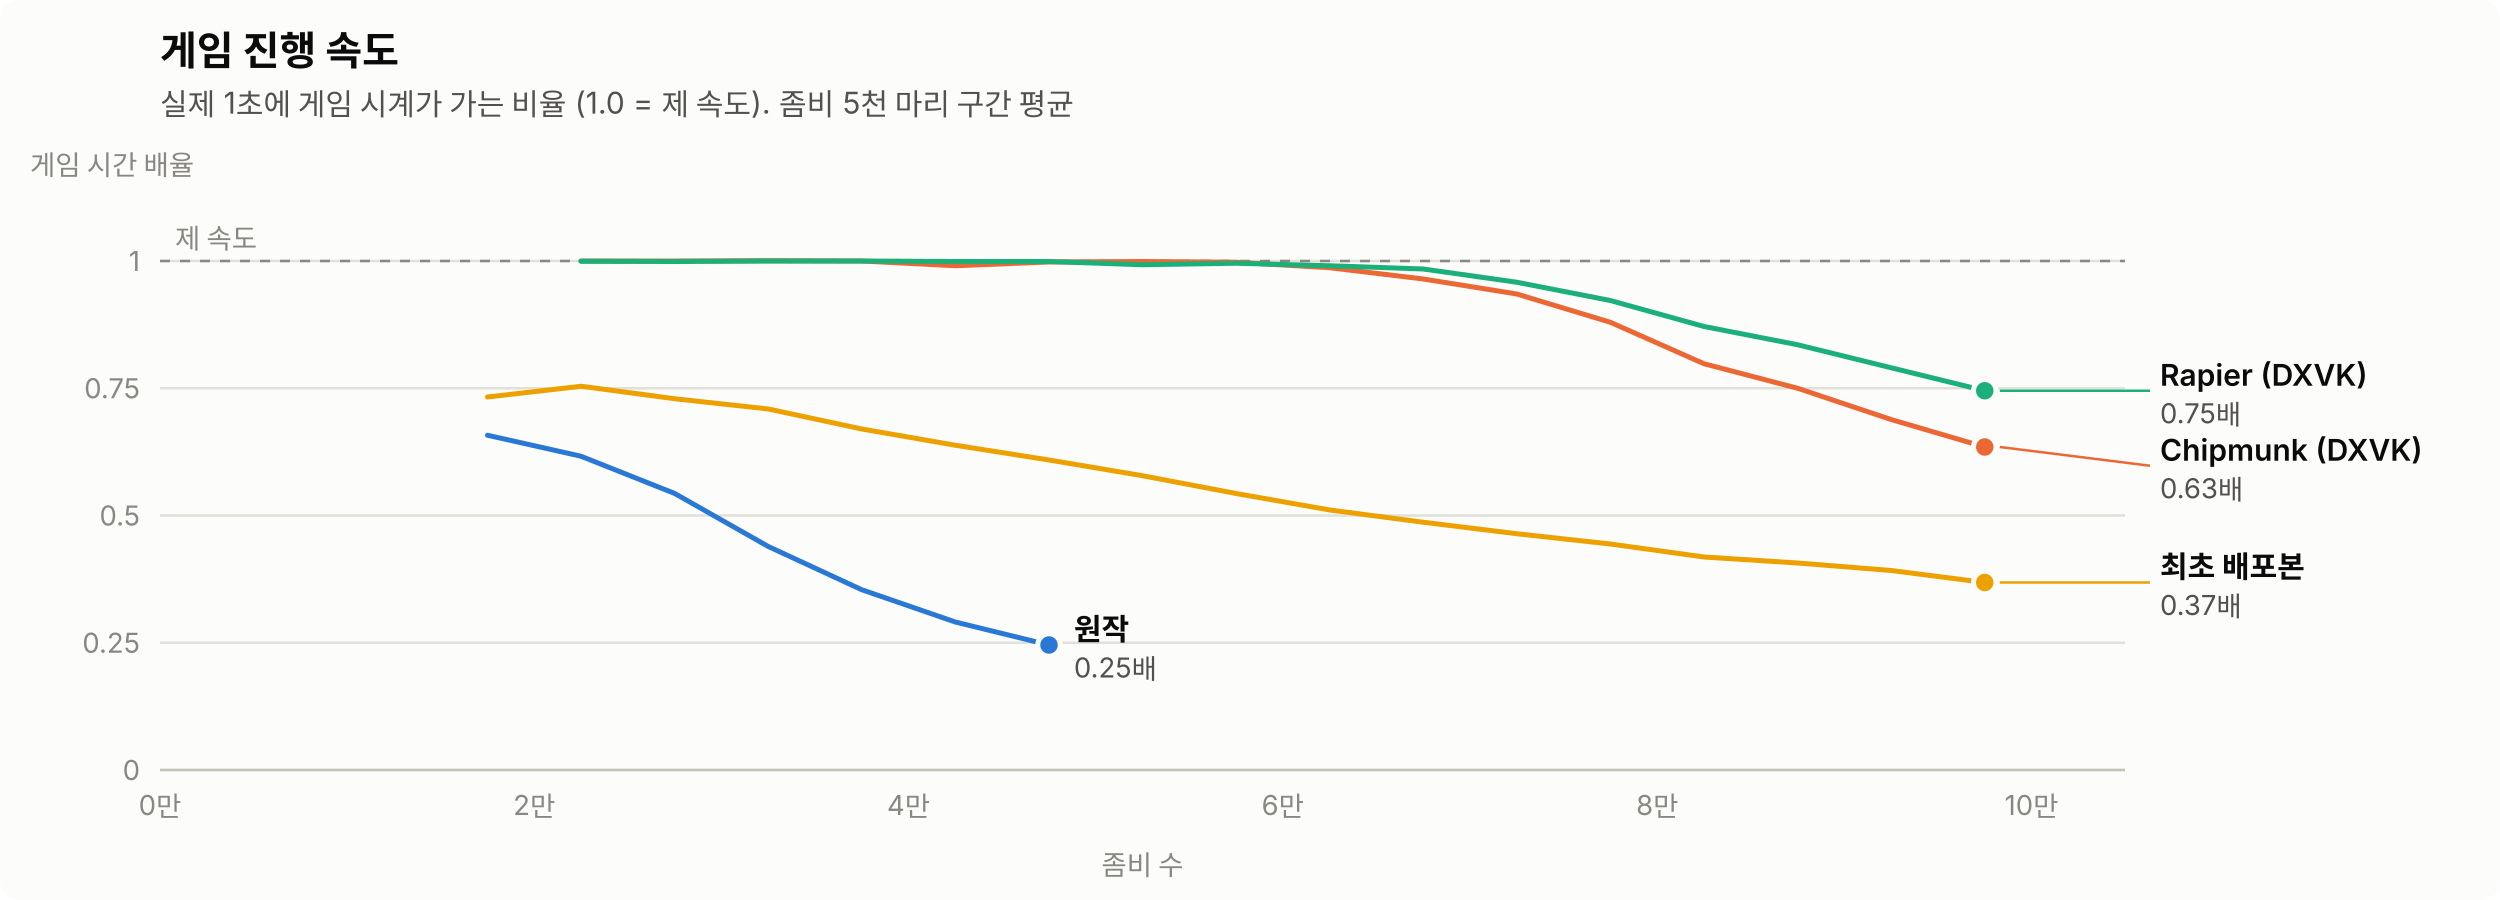
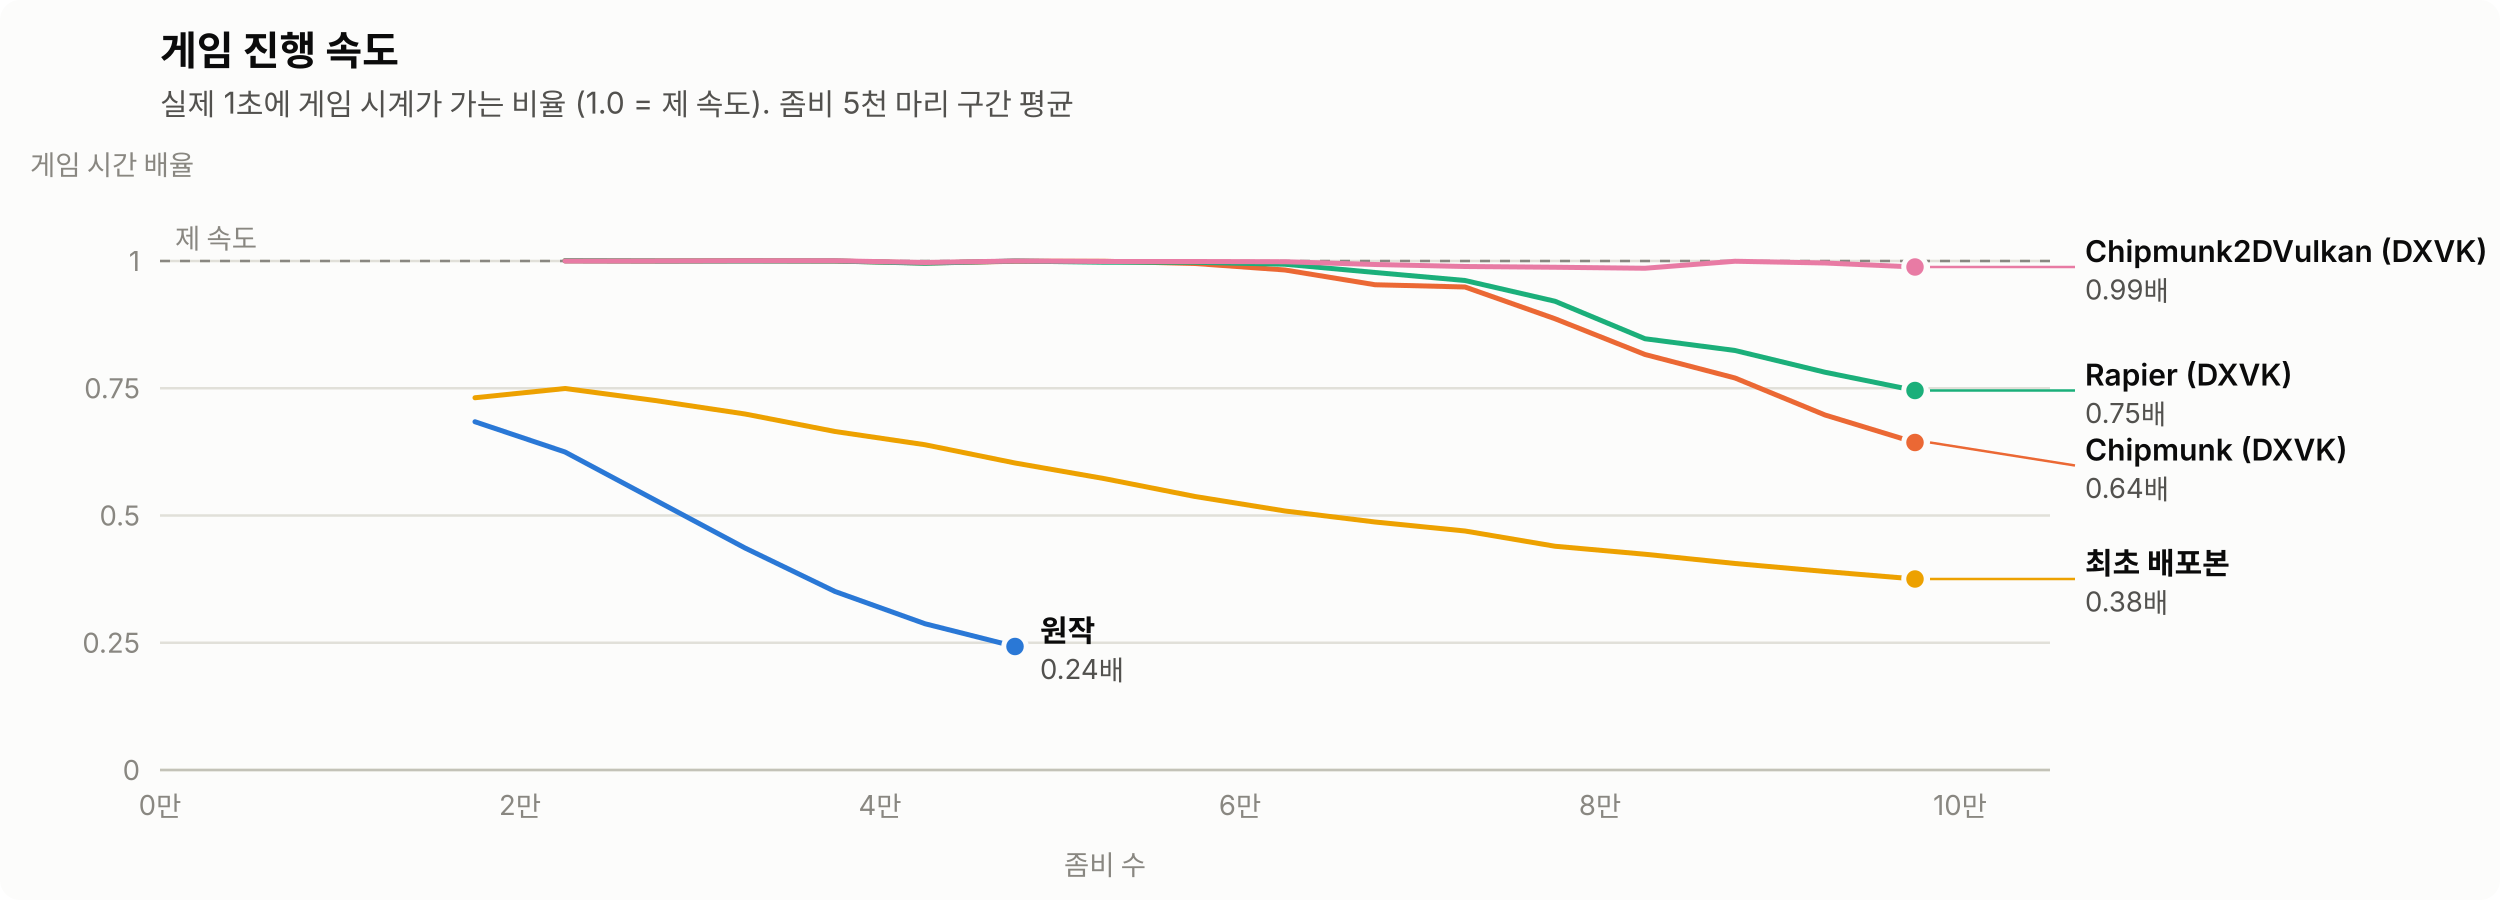
<svg xmlns="http://www.w3.org/2000/svg" viewBox="0 0 1000 360" width="1000" height="360" role="img" aria-label="게임 진행 속도">
-   <style>svg{font-family:system-ui, -apple-system, "Segoe UI", "Malgun Gothic", sans-serif}.bg{fill:#fcfcfb}.t1{fill:#0b0b0b}.t2{fill:#52514e}.tm{fill:#898781}.grid{stroke:#e1e0d9}.axis{stroke:#c3c2b7}.ring{stroke:#fcfcfb}.ref{stroke:#898781}.s-original{stroke:#2a78d6}.f-original{fill:#2a78d6}.s-first{stroke:#eda100}.f-first{fill:#eda100}.s-chipmunk{stroke:#eb6834}.f-chipmunk{fill:#eb6834}.s-rapier{stroke:#1baf7a}.f-rapier{fill:#1baf7a}@media (prefers-color-scheme: dark){.bg{fill:#1a1a19}.t1{fill:#f0efec}.t2{fill:#c3c2b7}.grid{stroke:#2c2c2a}.axis{stroke:#383835}.ring{stroke:#1a1a19}.s-original{stroke:#3987e5}.f-original{fill:#3987e5}.s-first{stroke:#c98500}.f-first{fill:#c98500}.s-chipmunk{stroke:#d95926}.f-chipmunk{fill:#d95926}.s-rapier{stroke:#199e70}.f-rapier{fill:#199e70}}</style>
+   <style>svg{font-family:system-ui, -apple-system, "Segoe UI", "Malgun Gothic", sans-serif}.bg{fill:#fcfcfb}.t1{fill:#0b0b0b}.t2{fill:#52514e}.tm{fill:#898781}.grid{stroke:#e1e0d9}.axis{stroke:#c3c2b7}.ring{stroke:#fcfcfb}.ref{stroke:#898781}.s-original{stroke:#2a78d6}.f-original{fill:#2a78d6}.s-first{stroke:#eda100}.f-first{fill:#eda100}.s-chipmunk{stroke:#eb6834}.f-chipmunk{fill:#eb6834}.s-rapier{stroke:#1baf7a}.f-rapier{fill:#1baf7a}.s-chipmunk-vulkan{stroke:#e87ba4}.f-chipmunk-vulkan{fill:#e87ba4}@media (prefers-color-scheme: dark){.bg{fill:#1a1a19}.t1{fill:#f0efec}.t2{fill:#c3c2b7}.grid{stroke:#2c2c2a}.axis{stroke:#383835}.ring{stroke:#1a1a19}.s-original{stroke:#3987e5}.f-original{fill:#3987e5}.s-first{stroke:#c98500}.f-first{fill:#c98500}.s-chipmunk{stroke:#d95926}.f-chipmunk{fill:#d95926}.s-rapier{stroke:#199e70}.f-rapier{fill:#199e70}.s-chipmunk-vulkan{stroke:#d55181}.f-chipmunk-vulkan{fill:#d55181}}</style>
  <rect class="bg" width="1000" height="360" rx="8" />
  <text class="t1" x="64" y="26" font-size="16" font-weight="600">게임 진행 속도</text>
  <text class="t2" x="64" y="46" font-size="12">실제 1초에 게임 시계가 가는 비율 (1.0 = 제 속도). 좀비 5천 마리 구간 평균</text>
-   <line class="grid" x1="64" x2="850" y1="308.0" y2="308.0" stroke-width="1" />
+   <line class="grid" x1="64" x2="820" y1="308.0" y2="308.0" stroke-width="1" />
  <text class="tm" x="56" y="312.0" font-size="11" text-anchor="end">0</text>
-   <line class="grid" x1="64" x2="850" y1="257.1" y2="257.1" stroke-width="1" />
+   <line class="grid" x1="64" x2="820" y1="257.1" y2="257.1" stroke-width="1" />
  <text class="tm" x="56" y="261.1" font-size="11" text-anchor="end">0.25</text>
-   <line class="grid" x1="64" x2="850" y1="206.2" y2="206.2" stroke-width="1" />
+   <line class="grid" x1="64" x2="820" y1="206.2" y2="206.2" stroke-width="1" />
  <text class="tm" x="56" y="210.2" font-size="11" text-anchor="end">0.5</text>
-   <line class="grid" x1="64" x2="850" y1="155.3" y2="155.3" stroke-width="1" />
+   <line class="grid" x1="64" x2="820" y1="155.3" y2="155.3" stroke-width="1" />
  <text class="tm" x="56" y="159.3" font-size="11" text-anchor="end">0.75</text>
-   <line class="grid" x1="64" x2="850" y1="104.4" y2="104.4" stroke-width="1" />
+   <line class="grid" x1="64" x2="820" y1="104.4" y2="104.4" stroke-width="1" />
  <text class="tm" x="56" y="108.4" font-size="11" text-anchor="end">1</text>
-   <line class="axis" x1="64" x2="850" y1="308" y2="308" stroke-width="1" />
+   <line class="axis" x1="64" x2="820" y1="308" y2="308" stroke-width="1" />
  <text class="tm" x="64.0" y="326" font-size="11" text-anchor="middle">0만</text>
-   <text class="tm" x="213.7" y="326" font-size="11" text-anchor="middle">2만</text>
-   <text class="tm" x="363.4" y="326" font-size="11" text-anchor="middle">4만</text>
-   <text class="tm" x="513.1" y="326" font-size="11" text-anchor="middle">6만</text>
-   <text class="tm" x="662.9" y="326" font-size="11" text-anchor="middle">8만</text>
-   <text class="tm" x="812.6" y="326" font-size="11" text-anchor="middle">10만</text>
-   <text class="tm" x="457.0" y="350" font-size="11" text-anchor="middle">좀비 수</text>
+   <text class="tm" x="208.0" y="326" font-size="11" text-anchor="middle">2만</text>
+   <text class="tm" x="352.0" y="326" font-size="11" text-anchor="middle">4만</text>
+   <text class="tm" x="496.0" y="326" font-size="11" text-anchor="middle">6만</text>
+   <text class="tm" x="640.0" y="326" font-size="11" text-anchor="middle">8만</text>
+   <text class="tm" x="784.0" y="326" font-size="11" text-anchor="middle">10만</text>
+   <text class="tm" x="442.0" y="350" font-size="11" text-anchor="middle">좀비 수</text>
  <text class="tm" x="12" y="70" font-size="11" text-anchor="start">게임 시간 배율</text>
-   <line class="ref" x1="64" x2="850" y1="104.4" y2="104.4" stroke-width="1" stroke-dasharray="4 4" />
+   <line class="ref" x1="64" x2="820" y1="104.4" y2="104.4" stroke-width="1" stroke-dasharray="4 4" />
  <text class="tm" x="70" y="99.4" font-size="11" text-anchor="start">제 속도</text>
-   <path class="s-original" d="M195.0,174.1 L232.4,182.5 L269.9,197.4 L307.3,218.6 L344.7,235.9 L382.1,248.8 L419.6,258.0" fill="none" stroke-width="2" stroke-linejoin="round" stroke-linecap="round" />
-   <circle cx="195.0" cy="174.1" r="10" fill="transparent" />
-   <circle cx="232.4" cy="182.5" r="10" fill="transparent" />
-   <circle cx="269.9" cy="197.4" r="10" fill="transparent" />
-   <circle cx="307.3" cy="218.6" r="10" fill="transparent" />
-   <circle cx="344.7" cy="235.9" r="10" fill="transparent" />
-   <circle cx="382.1" cy="248.8" r="10" fill="transparent" />
-   <circle cx="419.6" cy="258.0" r="10" fill="transparent" />
-   <path class="s-first" d="M195.0,158.8 L232.4,154.5 L269.9,159.5 L307.3,163.6 L344.7,171.6 L382.1,178.1 L419.6,184.0 L457.0,190.3 L494.4,197.4 L531.9,204.0 L569.3,208.9 L606.7,213.5 L644.1,217.6 L681.6,222.8 L719.0,225.2 L756.4,228.2 L793.9,233.0" fill="none" stroke-width="2" stroke-linejoin="round" stroke-linecap="round" />
-   <circle cx="195.0" cy="158.8" r="10" fill="transparent" />
-   <circle cx="232.4" cy="154.5" r="10" fill="transparent" />
-   <circle cx="269.9" cy="159.5" r="10" fill="transparent" />
-   <circle cx="307.3" cy="163.6" r="10" fill="transparent" />
-   <circle cx="344.7" cy="171.6" r="10" fill="transparent" />
-   <circle cx="382.1" cy="178.1" r="10" fill="transparent" />
-   <circle cx="419.6" cy="184.0" r="10" fill="transparent" />
-   <circle cx="457.0" cy="190.3" r="10" fill="transparent" />
-   <circle cx="494.4" cy="197.4" r="10" fill="transparent" />
-   <circle cx="531.9" cy="204.0" r="10" fill="transparent" />
-   <circle cx="569.3" cy="208.9" r="10" fill="transparent" />
-   <circle cx="606.7" cy="213.5" r="10" fill="transparent" />
-   <circle cx="644.1" cy="217.6" r="10" fill="transparent" />
-   <circle cx="681.6" cy="222.8" r="10" fill="transparent" />
-   <circle cx="719.0" cy="225.2" r="10" fill="transparent" />
-   <circle cx="756.4" cy="228.2" r="10" fill="transparent" />
-   <circle cx="793.9" cy="233.0" r="10" fill="transparent" />
-   <path class="s-chipmunk" d="M232.4,104.4 L269.9,104.4 L307.3,104.3 L344.7,104.4 L382.1,106.3 L419.6,104.8 L457.0,104.6 L494.4,104.9 L531.9,107.1 L569.3,111.6 L606.7,117.6 L644.1,128.9 L681.6,145.5 L719.0,155.3 L756.4,167.8 L793.9,178.8" fill="none" stroke-width="2" stroke-linejoin="round" stroke-linecap="round" />
-   <circle cx="232.4" cy="104.4" r="10" fill="transparent" />
-   <circle cx="269.9" cy="104.4" r="10" fill="transparent" />
-   <circle cx="307.3" cy="104.3" r="10" fill="transparent" />
-   <circle cx="344.7" cy="104.4" r="10" fill="transparent" />
-   <circle cx="382.1" cy="106.3" r="10" fill="transparent" />
-   <circle cx="419.6" cy="104.8" r="10" fill="transparent" />
-   <circle cx="457.0" cy="104.6" r="10" fill="transparent" />
-   <circle cx="494.4" cy="104.9" r="10" fill="transparent" />
-   <circle cx="531.9" cy="107.1" r="10" fill="transparent" />
-   <circle cx="569.3" cy="111.6" r="10" fill="transparent" />
-   <circle cx="606.7" cy="117.6" r="10" fill="transparent" />
-   <circle cx="644.1" cy="128.9" r="10" fill="transparent" />
-   <circle cx="681.6" cy="145.5" r="10" fill="transparent" />
-   <circle cx="719.0" cy="155.3" r="10" fill="transparent" />
-   <circle cx="756.4" cy="167.8" r="10" fill="transparent" />
-   <circle cx="793.9" cy="178.8" r="10" fill="transparent" />
-   <path class="s-rapier" d="M232.4,104.5 L269.9,104.6 L307.3,104.4 L344.7,104.4 L382.1,104.6 L419.6,104.6 L457.0,105.9 L494.4,105.3 L531.9,106.3 L569.3,107.6 L606.7,112.9 L644.1,120.2 L681.6,130.6 L719.0,137.9 L756.4,147.1 L793.9,156.3" fill="none" stroke-width="2" stroke-linejoin="round" stroke-linecap="round" />
-   <circle cx="232.4" cy="104.5" r="10" fill="transparent" />
-   <circle cx="269.9" cy="104.6" r="10" fill="transparent" />
-   <circle cx="307.3" cy="104.4" r="10" fill="transparent" />
-   <circle cx="344.7" cy="104.4" r="10" fill="transparent" />
-   <circle cx="382.1" cy="104.6" r="10" fill="transparent" />
-   <circle cx="419.6" cy="104.6" r="10" fill="transparent" />
-   <circle cx="457.0" cy="105.9" r="10" fill="transparent" />
-   <circle cx="494.4" cy="105.3" r="10" fill="transparent" />
-   <circle cx="531.9" cy="106.3" r="10" fill="transparent" />
-   <circle cx="569.3" cy="107.6" r="10" fill="transparent" />
-   <circle cx="606.7" cy="112.9" r="10" fill="transparent" />
-   <circle cx="644.1" cy="120.2" r="10" fill="transparent" />
-   <circle cx="681.6" cy="130.6" r="10" fill="transparent" />
-   <circle cx="719.0" cy="137.9" r="10" fill="transparent" />
-   <circle cx="756.4" cy="147.1" r="10" fill="transparent" />
-   <circle cx="793.9" cy="156.3" r="10" fill="transparent" />
-   <circle class="f-rapier ring" cx="793.9" cy="156.3" r="4.5" stroke-width="2" />
-   <line class="s-rapier" x1="799.9" y1="156.3" x2="860" y2="156.3" stroke-width="1" />
-   <text class="t1" x="864" y="154.3" font-size="12" font-weight="600">Rapier (DXVK)</text>
-   <text class="t2" x="864" y="169.3" font-size="11">0.75배</text>
-   <circle class="f-chipmunk ring" cx="793.9" cy="178.8" r="4.5" stroke-width="2" />
-   <line class="s-chipmunk" x1="799.9" y1="178.8" x2="860" y2="186.3" stroke-width="1" />
-   <text class="t1" x="864" y="184.3" font-size="12" font-weight="600">Chipmunk (DXVK)</text>
-   <text class="t2" x="864" y="199.3" font-size="11">0.63배</text>
-   <circle class="f-first ring" cx="793.9" cy="233.0" r="4.5" stroke-width="2" />
-   <line class="s-first" x1="799.9" y1="233.0" x2="860" y2="233.0" stroke-width="1" />
-   <text class="t1" x="864" y="231.0" font-size="12" font-weight="600">최초 배포본</text>
-   <text class="t2" x="864" y="246.0" font-size="11">0.37배</text>
-   <circle class="f-original ring" cx="419.6" cy="258.0" r="4.5" stroke-width="2" />
-   <text class="t1" x="429.571" y="256.0" font-size="12" font-weight="600">원작</text>
-   <text class="t2" x="429.571" y="271.0" font-size="11">0.25배</text>
+   <path class="s-original" d="M190.0,168.7 L226.0,180.8 L262.0,200.0 L298.0,219.2 L334.0,236.6 L370.0,249.5 L406.0,258.6" fill="none" stroke-width="2" stroke-linejoin="round" stroke-linecap="round" />
+   <circle cx="190.0" cy="168.7" r="10" fill="transparent" />
+   <circle cx="226.0" cy="180.8" r="10" fill="transparent" />
+   <circle cx="262.0" cy="200.0" r="10" fill="transparent" />
+   <circle cx="298.0" cy="219.2" r="10" fill="transparent" />
+   <circle cx="334.0" cy="236.6" r="10" fill="transparent" />
+   <circle cx="370.0" cy="249.5" r="10" fill="transparent" />
+   <circle cx="406.0" cy="258.6" r="10" fill="transparent" />
+   <path class="s-first" d="M190.0,159.1 L226.0,155.4 L262.0,160.2 L298.0,165.6 L334.0,172.6 L370.0,177.9 L406.0,185.2 L442.0,191.5 L478.0,198.6 L514.0,204.4 L550.0,208.8 L586.0,212.4 L622.0,218.5 L658.0,221.7 L694.0,225.4 L730.0,228.6 L766.0,231.6" fill="none" stroke-width="2" stroke-linejoin="round" stroke-linecap="round" />
+   <circle cx="190.0" cy="159.1" r="10" fill="transparent" />
+   <circle cx="226.0" cy="155.4" r="10" fill="transparent" />
+   <circle cx="262.0" cy="160.2" r="10" fill="transparent" />
+   <circle cx="298.0" cy="165.6" r="10" fill="transparent" />
+   <circle cx="334.0" cy="172.6" r="10" fill="transparent" />
+   <circle cx="370.0" cy="177.9" r="10" fill="transparent" />
+   <circle cx="406.0" cy="185.2" r="10" fill="transparent" />
+   <circle cx="442.0" cy="191.5" r="10" fill="transparent" />
+   <circle cx="478.0" cy="198.6" r="10" fill="transparent" />
+   <circle cx="514.0" cy="204.4" r="10" fill="transparent" />
+   <circle cx="550.0" cy="208.8" r="10" fill="transparent" />
+   <circle cx="586.0" cy="212.4" r="10" fill="transparent" />
+   <circle cx="622.0" cy="218.5" r="10" fill="transparent" />
+   <circle cx="658.0" cy="221.7" r="10" fill="transparent" />
+   <circle cx="694.0" cy="225.4" r="10" fill="transparent" />
+   <circle cx="730.0" cy="228.6" r="10" fill="transparent" />
+   <circle cx="766.0" cy="231.6" r="10" fill="transparent" />
+   <path class="s-chipmunk" d="M226.0,104.3 L262.0,104.4 L298.0,104.3 L334.0,104.4 L370.0,105.2 L406.0,104.5 L442.0,104.5 L478.0,105.4 L514.0,108.0 L550.0,113.9 L586.0,114.8 L622.0,127.5 L658.0,141.8 L694.0,151.2 L730.0,166.0 L766.0,177.0" fill="none" stroke-width="2" stroke-linejoin="round" stroke-linecap="round" />
+   <circle cx="226.0" cy="104.3" r="10" fill="transparent" />
+   <circle cx="262.0" cy="104.4" r="10" fill="transparent" />
+   <circle cx="298.0" cy="104.3" r="10" fill="transparent" />
+   <circle cx="334.0" cy="104.4" r="10" fill="transparent" />
+   <circle cx="370.0" cy="105.2" r="10" fill="transparent" />
+   <circle cx="406.0" cy="104.5" r="10" fill="transparent" />
+   <circle cx="442.0" cy="104.5" r="10" fill="transparent" />
+   <circle cx="478.0" cy="105.4" r="10" fill="transparent" />
+   <circle cx="514.0" cy="108.0" r="10" fill="transparent" />
+   <circle cx="550.0" cy="113.9" r="10" fill="transparent" />
+   <circle cx="586.0" cy="114.8" r="10" fill="transparent" />
+   <circle cx="622.0" cy="127.5" r="10" fill="transparent" />
+   <circle cx="658.0" cy="141.8" r="10" fill="transparent" />
+   <circle cx="694.0" cy="151.2" r="10" fill="transparent" />
+   <circle cx="730.0" cy="166.0" r="10" fill="transparent" />
+   <circle cx="766.0" cy="177.0" r="10" fill="transparent" />
+   <path class="s-rapier" d="M226.0,104.3 L262.0,104.4 L298.0,104.4 L334.0,104.4 L370.0,105.3 L406.0,104.4 L442.0,104.9 L478.0,104.9 L514.0,105.7 L550.0,109.0 L586.0,112.2 L622.0,120.5 L658.0,135.5 L694.0,140.2 L730.0,148.9 L766.0,156.2" fill="none" stroke-width="2" stroke-linejoin="round" stroke-linecap="round" />
+   <circle cx="226.0" cy="104.3" r="10" fill="transparent" />
+   <circle cx="262.0" cy="104.4" r="10" fill="transparent" />
+   <circle cx="298.0" cy="104.4" r="10" fill="transparent" />
+   <circle cx="334.0" cy="104.4" r="10" fill="transparent" />
+   <circle cx="370.0" cy="105.3" r="10" fill="transparent" />
+   <circle cx="406.0" cy="104.4" r="10" fill="transparent" />
+   <circle cx="442.0" cy="104.9" r="10" fill="transparent" />
+   <circle cx="478.0" cy="104.9" r="10" fill="transparent" />
+   <circle cx="514.0" cy="105.7" r="10" fill="transparent" />
+   <circle cx="550.0" cy="109.0" r="10" fill="transparent" />
+   <circle cx="586.0" cy="112.2" r="10" fill="transparent" />
+   <circle cx="622.0" cy="120.5" r="10" fill="transparent" />
+   <circle cx="658.0" cy="135.5" r="10" fill="transparent" />
+   <circle cx="694.0" cy="140.2" r="10" fill="transparent" />
+   <circle cx="730.0" cy="148.9" r="10" fill="transparent" />
+   <circle cx="766.0" cy="156.2" r="10" fill="transparent" />
+   <path class="s-chipmunk-vulkan" d="M226.0,104.4 L262.0,104.4 L298.0,104.3 L334.0,104.3 L370.0,105.0 L406.0,104.4 L442.0,104.6 L478.0,104.6 L514.0,104.7 L550.0,105.8 L586.0,106.6 L622.0,106.9 L658.0,107.3 L694.0,104.5 L730.0,105.2 L766.0,106.8" fill="none" stroke-width="2" stroke-linejoin="round" stroke-linecap="round" />
+   <circle cx="226.0" cy="104.4" r="10" fill="transparent" />
+   <circle cx="262.0" cy="104.4" r="10" fill="transparent" />
+   <circle cx="298.0" cy="104.3" r="10" fill="transparent" />
+   <circle cx="334.0" cy="104.3" r="10" fill="transparent" />
+   <circle cx="370.0" cy="105.0" r="10" fill="transparent" />
+   <circle cx="406.0" cy="104.4" r="10" fill="transparent" />
+   <circle cx="442.0" cy="104.6" r="10" fill="transparent" />
+   <circle cx="478.0" cy="104.6" r="10" fill="transparent" />
+   <circle cx="514.0" cy="104.7" r="10" fill="transparent" />
+   <circle cx="550.0" cy="105.8" r="10" fill="transparent" />
+   <circle cx="586.0" cy="106.6" r="10" fill="transparent" />
+   <circle cx="622.0" cy="106.9" r="10" fill="transparent" />
+   <circle cx="658.0" cy="107.3" r="10" fill="transparent" />
+   <circle cx="694.0" cy="104.5" r="10" fill="transparent" />
+   <circle cx="730.0" cy="105.2" r="10" fill="transparent" />
+   <circle cx="766.0" cy="106.8" r="10" fill="transparent" />
+   <circle class="f-chipmunk-vulkan ring" cx="766.0" cy="106.8" r="4.5" stroke-width="2" />
+   <line class="s-chipmunk-vulkan" x1="772.0" y1="106.8" x2="830" y2="106.8" stroke-width="1" />
+   <text class="t1" x="834" y="104.8" font-size="12" font-weight="600">Chipmunk2DVulkan (DXVK)</text>
+   <text class="t2" x="834" y="119.8" font-size="11">0.99배</text>
+   <circle class="f-rapier ring" cx="766.0" cy="156.2" r="4.5" stroke-width="2" />
+   <line class="s-rapier" x1="772.0" y1="156.2" x2="830" y2="156.2" stroke-width="1" />
+   <text class="t1" x="834" y="154.2" font-size="12" font-weight="600">Rapier (DXVK)</text>
+   <text class="t2" x="834" y="169.2" font-size="11">0.75배</text>
+   <circle class="f-chipmunk ring" cx="766.0" cy="177.0" r="4.5" stroke-width="2" />
+   <line class="s-chipmunk" x1="772.0" y1="177.0" x2="830" y2="186.2" stroke-width="1" />
+   <text class="t1" x="834" y="184.2" font-size="12" font-weight="600">Chipmunk (DXVK)</text>
+   <text class="t2" x="834" y="199.2" font-size="11">0.64배</text>
+   <circle class="f-first ring" cx="766.0" cy="231.6" r="4.5" stroke-width="2" />
+   <line class="s-first" x1="772.0" y1="231.6" x2="830" y2="231.6" stroke-width="1" />
+   <text class="t1" x="834" y="229.6" font-size="12" font-weight="600">최초 배포본</text>
+   <text class="t2" x="834" y="244.6" font-size="11">0.38배</text>
+   <circle class="f-original ring" cx="406.0" cy="258.6" r="4.5" stroke-width="2" />
+   <text class="t1" x="416.0" y="256.6" font-size="12" font-weight="600">원작</text>
+   <text class="t2" x="416.0" y="271.6" font-size="11">0.24배</text>
</svg>
